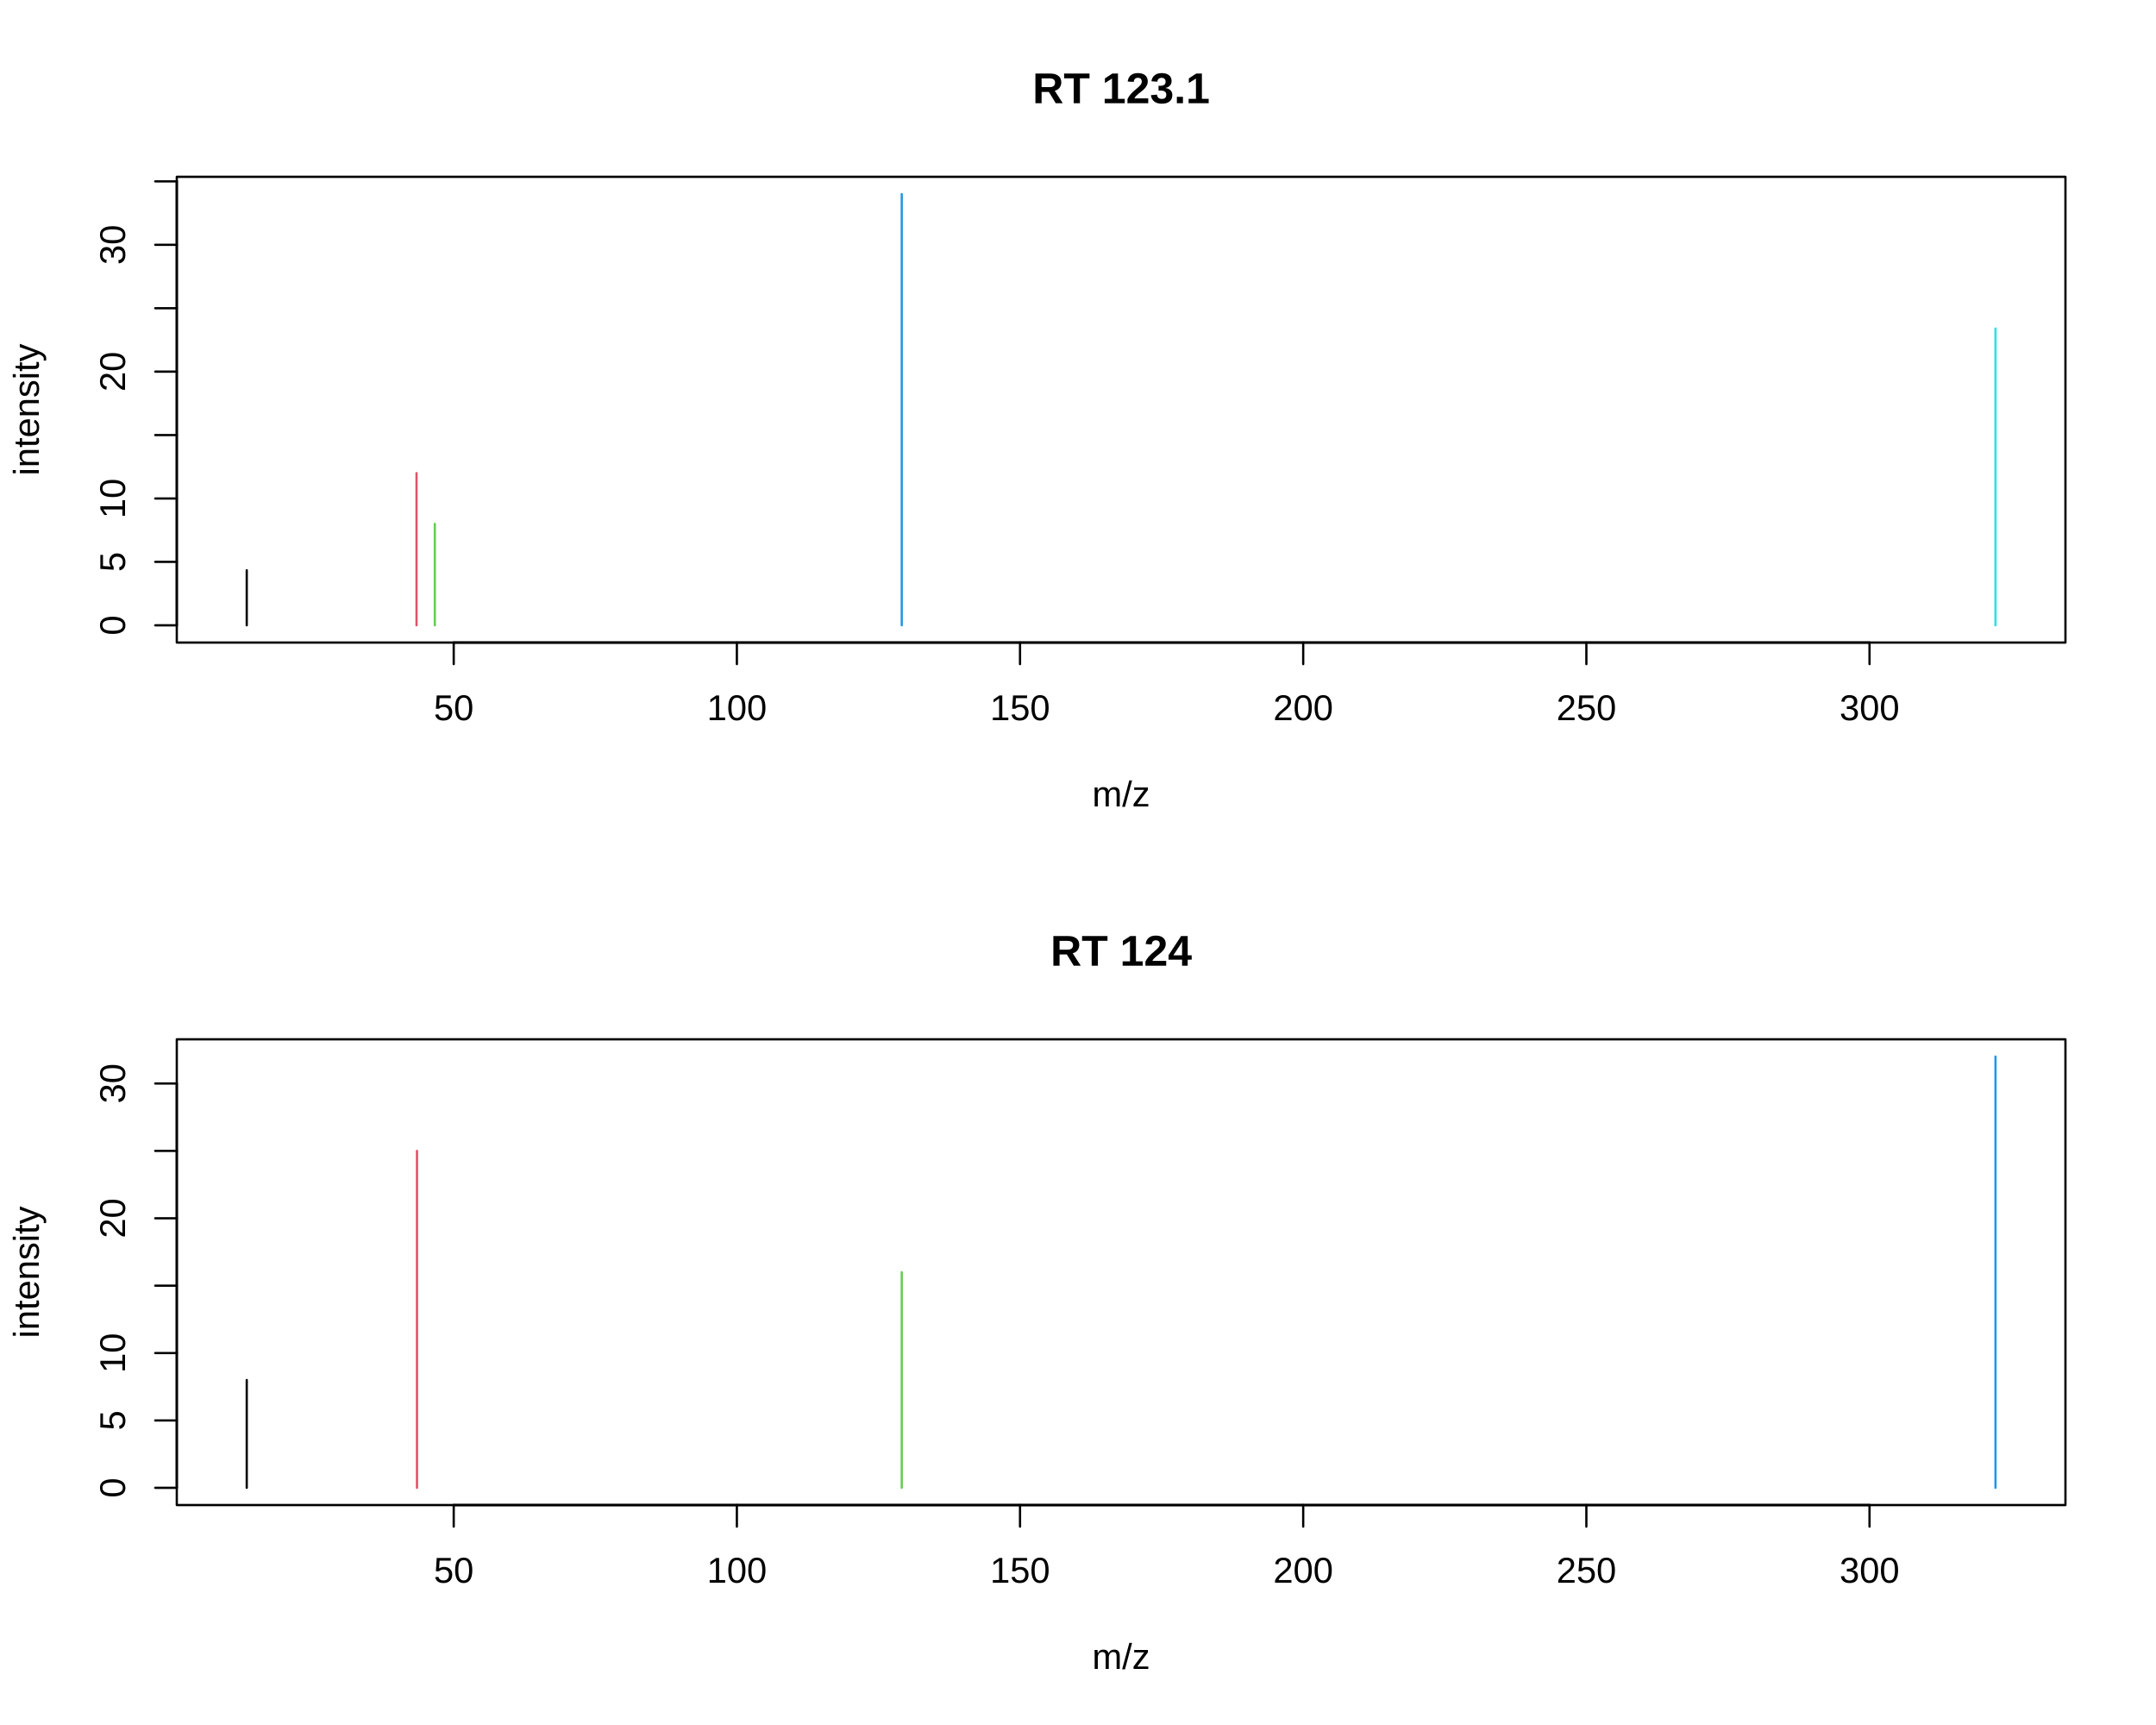
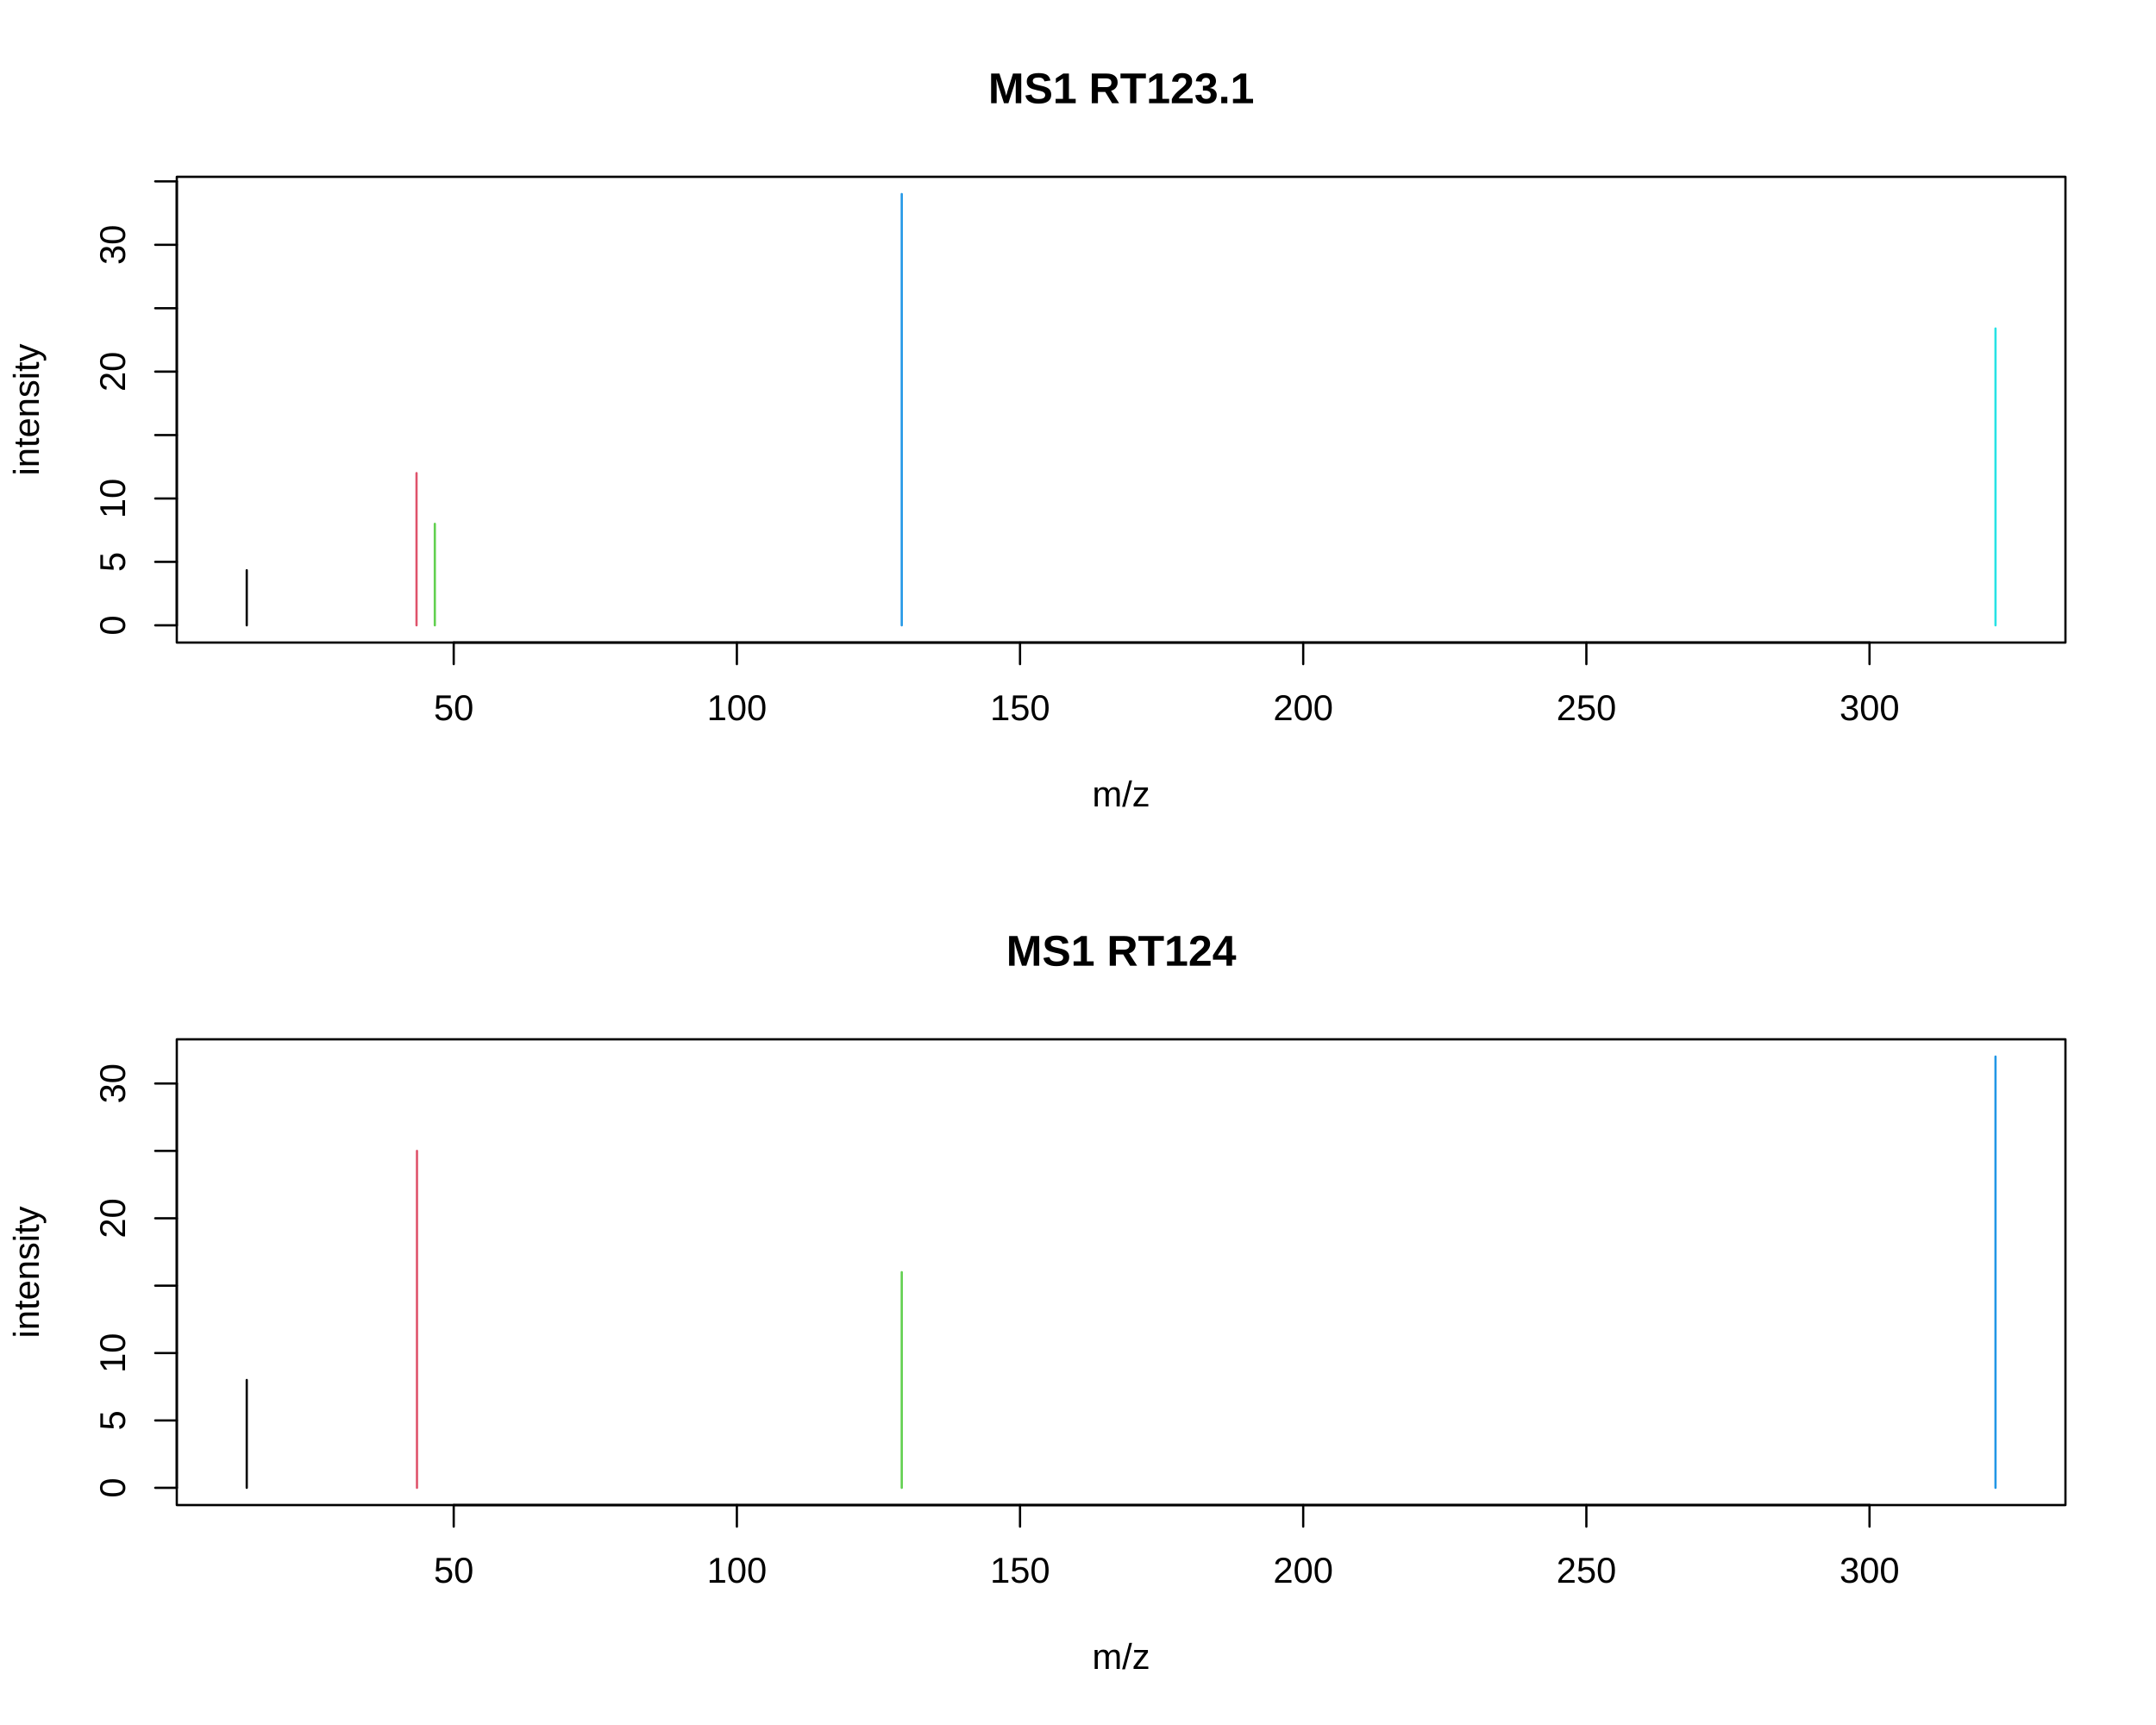
<svg xmlns="http://www.w3.org/2000/svg" viewBox="0 0 720.00 576.00">
  <defs>
    <style type="text/css">
    line, polyline, polygon, path, rect, circle {
      fill: none;
      stroke: #000000;
      stroke-linecap: round;
      stroke-linejoin: round;
      stroke-miterlimit: 10.00;
    }
  </style>
  </defs>
  <rect width="100%" height="100%" style="stroke: none; fill: #FFFFFF;" />
  <line x1="151.52" y1="214.56" x2="624.33" y2="214.56" style="stroke-width: 0.75;" />
  <line x1="151.52" y1="214.56" x2="151.52" y2="221.76" style="stroke-width: 0.75;" />
  <line x1="246.08" y1="214.56" x2="246.08" y2="221.76" style="stroke-width: 0.75;" />
  <line x1="340.64" y1="214.56" x2="340.64" y2="221.76" style="stroke-width: 0.75;" />
  <line x1="435.21" y1="214.56" x2="435.21" y2="221.76" style="stroke-width: 0.75;" />
  <line x1="529.77" y1="214.56" x2="529.77" y2="221.76" style="stroke-width: 0.75;" />
  <line x1="624.33" y1="214.56" x2="624.33" y2="221.76" style="stroke-width: 0.75;" />
  <text x="144.85" y="240.48" style="font-size: 12.00px; font-family: Liberation Sans;" textLength="13.34px" lengthAdjust="spacingAndGlyphs">50</text>
  <text x="236.07" y="240.48" style="font-size: 12.00px; font-family: Liberation Sans;" textLength="20.02px" lengthAdjust="spacingAndGlyphs">100</text>
  <text x="330.64" y="240.48" style="font-size: 12.00px; font-family: Liberation Sans;" textLength="20.02px" lengthAdjust="spacingAndGlyphs">150</text>
  <text x="425.20" y="240.48" style="font-size: 12.00px; font-family: Liberation Sans;" textLength="20.02px" lengthAdjust="spacingAndGlyphs">200</text>
  <text x="519.76" y="240.48" style="font-size: 12.00px; font-family: Liberation Sans;" textLength="20.02px" lengthAdjust="spacingAndGlyphs">250</text>
  <text x="614.32" y="240.48" style="font-size: 12.00px; font-family: Liberation Sans;" textLength="20.02px" lengthAdjust="spacingAndGlyphs">300</text>
  <line x1="59.04" y1="208.80" x2="59.04" y2="60.56" style="stroke-width: 0.75;" />
  <line x1="59.04" y1="208.80" x2="51.84" y2="208.80" style="stroke-width: 0.75;" />
  <line x1="59.04" y1="187.62" x2="51.84" y2="187.62" style="stroke-width: 0.75;" />
  <line x1="59.04" y1="166.45" x2="51.84" y2="166.45" style="stroke-width: 0.75;" />
  <line x1="59.04" y1="145.27" x2="51.84" y2="145.27" style="stroke-width: 0.75;" />
  <line x1="59.04" y1="124.09" x2="51.84" y2="124.09" style="stroke-width: 0.75;" />
  <line x1="59.04" y1="102.92" x2="51.84" y2="102.92" style="stroke-width: 0.75;" />
  <line x1="59.04" y1="81.74" x2="51.84" y2="81.74" style="stroke-width: 0.75;" />
  <line x1="59.04" y1="60.56" x2="51.84" y2="60.56" style="stroke-width: 0.75;" />
  <text transform="translate(41.76,212.14) rotate(-90)" style="font-size: 12.00px; font-family: Liberation Sans;" textLength="6.67px" lengthAdjust="spacingAndGlyphs">0</text>
  <text transform="translate(41.76,190.96) rotate(-90)" style="font-size: 12.00px; font-family: Liberation Sans;" textLength="6.67px" lengthAdjust="spacingAndGlyphs">5</text>
  <text transform="translate(41.76,173.12) rotate(-90)" style="font-size: 12.00px; font-family: Liberation Sans;" textLength="13.34px" lengthAdjust="spacingAndGlyphs">10</text>
  <text transform="translate(41.76,130.77) rotate(-90)" style="font-size: 12.00px; font-family: Liberation Sans;" textLength="13.34px" lengthAdjust="spacingAndGlyphs">20</text>
  <text transform="translate(41.76,88.41) rotate(-90)" style="font-size: 12.00px; font-family: Liberation Sans;" textLength="13.34px" lengthAdjust="spacingAndGlyphs">30</text>
  <polyline points="59.04,214.56 689.76,214.56 689.76,59.04 59.04,59.04 59.04,214.56 " style="stroke-width: 0.75;" />
  <defs>
    <clipPath id="cpMC4wMHw3MjAuMDB8Mjg4LjAwfDAuMDA=">
      <rect x="0.00" y="0.00" width="720.00" height="288.00" />
    </clipPath>
  </defs>
  <g clip-path="url(#cpMC4wMHw3MjAuMDB8Mjg4LjAwfDAuMDA=)">
-     <text x="344.81" y="34.47" style="font-size: 14.40px; font-weight: bold; font-family: Liberation Sans;" textLength="59.19px" lengthAdjust="spacingAndGlyphs">RT 123.1</text>
+     <text x="330.02" y="34.47" style="font-size: 14.40px; font-weight: bold; font-family: Liberation Sans;" textLength="88.77px" lengthAdjust="spacingAndGlyphs">MS1 RT123.1</text>
  </g>
  <g clip-path="url(#cpMC4wMHw3MjAuMDB8Mjg4LjAwfDAuMDA=)">
    <text x="364.74" y="269.28" style="font-size: 12.00px; font-family: Liberation Sans;" textLength="19.33px" lengthAdjust="spacingAndGlyphs">m/z</text>
  </g>
  <g clip-path="url(#cpMC4wMHw3MjAuMDB8Mjg4LjAwfDAuMDA=)">
    <text transform="translate(12.96,158.81) rotate(-90)" style="font-size: 12.00px; font-family: Liberation Sans;" textLength="44.02px" lengthAdjust="spacingAndGlyphs">intensity</text>
  </g>
  <defs>
    <clipPath id="cpNTkuMDR8Njg5Ljc2fDIxNC41Nnw1OS4wNA==">
      <rect x="59.04" y="59.04" width="630.72" height="155.52" />
    </clipPath>
  </defs>
  <line x1="82.40" y1="208.80" x2="82.40" y2="190.41" style="stroke-width: 0.75;" clip-path="url(#cpNTkuMDR8Njg5Ljc2fDIxNC41Nnw1OS4wNA==)" />
  <line x1="139.10" y1="208.80" x2="139.10" y2="157.98" style="stroke-width: 0.75; stroke: #DF536B;" clip-path="url(#cpNTkuMDR8Njg5Ljc2fDIxNC41Nnw1OS4wNA==)" />
  <line x1="145.21" y1="208.80" x2="145.21" y2="174.92" style="stroke-width: 0.75; stroke: #61D04F;" clip-path="url(#cpNTkuMDR8Njg5Ljc2fDIxNC41Nnw1OS4wNA==)" />
  <line x1="301.14" y1="208.80" x2="301.14" y2="64.80" style="stroke-width: 0.75; stroke: #2297E6;" clip-path="url(#cpNTkuMDR8Njg5Ljc2fDIxNC41Nnw1OS4wNA==)" />
  <line x1="666.40" y1="208.80" x2="666.40" y2="109.69" style="stroke-width: 0.75; stroke: #28E2E5;" clip-path="url(#cpNTkuMDR8Njg5Ljc2fDIxNC41Nnw1OS4wNA==)" />
  <defs>
    <clipPath id="cpNTkuMDR8Njg5Ljc2fDUwMi41NnwzNDcuMDQ=">
      <rect x="59.04" y="347.04" width="630.72" height="155.52" />
    </clipPath>
  </defs>
  <defs>
    <clipPath id="cpMC4wMHw3MjAuMDB8NTc2LjAwfDAuMDA=">
      <rect x="0.00" y="0.00" width="720.00" height="576.00" />
    </clipPath>
  </defs>
  <line x1="151.52" y1="502.56" x2="624.33" y2="502.56" style="stroke-width: 0.75;" clip-path="url(#cpMC4wMHw3MjAuMDB8NTc2LjAwfDAuMDA=)" />
  <line x1="151.52" y1="502.56" x2="151.52" y2="509.76" style="stroke-width: 0.75;" clip-path="url(#cpMC4wMHw3MjAuMDB8NTc2LjAwfDAuMDA=)" />
  <line x1="246.08" y1="502.56" x2="246.08" y2="509.76" style="stroke-width: 0.75;" clip-path="url(#cpMC4wMHw3MjAuMDB8NTc2LjAwfDAuMDA=)" />
  <line x1="340.64" y1="502.56" x2="340.64" y2="509.76" style="stroke-width: 0.75;" clip-path="url(#cpMC4wMHw3MjAuMDB8NTc2LjAwfDAuMDA=)" />
  <line x1="435.21" y1="502.56" x2="435.21" y2="509.76" style="stroke-width: 0.75;" clip-path="url(#cpMC4wMHw3MjAuMDB8NTc2LjAwfDAuMDA=)" />
  <line x1="529.77" y1="502.56" x2="529.77" y2="509.76" style="stroke-width: 0.75;" clip-path="url(#cpMC4wMHw3MjAuMDB8NTc2LjAwfDAuMDA=)" />
  <line x1="624.33" y1="502.56" x2="624.33" y2="509.76" style="stroke-width: 0.75;" clip-path="url(#cpMC4wMHw3MjAuMDB8NTc2LjAwfDAuMDA=)" />
  <g clip-path="url(#cpMC4wMHw3MjAuMDB8NTc2LjAwfDAuMDA=)">
    <text x="144.85" y="528.48" style="font-size: 12.00px; font-family: Liberation Sans;" textLength="13.34px" lengthAdjust="spacingAndGlyphs">50</text>
  </g>
  <g clip-path="url(#cpMC4wMHw3MjAuMDB8NTc2LjAwfDAuMDA=)">
    <text x="236.07" y="528.48" style="font-size: 12.00px; font-family: Liberation Sans;" textLength="20.02px" lengthAdjust="spacingAndGlyphs">100</text>
  </g>
  <g clip-path="url(#cpMC4wMHw3MjAuMDB8NTc2LjAwfDAuMDA=)">
    <text x="330.64" y="528.48" style="font-size: 12.00px; font-family: Liberation Sans;" textLength="20.02px" lengthAdjust="spacingAndGlyphs">150</text>
  </g>
  <g clip-path="url(#cpMC4wMHw3MjAuMDB8NTc2LjAwfDAuMDA=)">
    <text x="425.20" y="528.48" style="font-size: 12.00px; font-family: Liberation Sans;" textLength="20.02px" lengthAdjust="spacingAndGlyphs">200</text>
  </g>
  <g clip-path="url(#cpMC4wMHw3MjAuMDB8NTc2LjAwfDAuMDA=)">
    <text x="519.76" y="528.48" style="font-size: 12.00px; font-family: Liberation Sans;" textLength="20.02px" lengthAdjust="spacingAndGlyphs">250</text>
  </g>
  <g clip-path="url(#cpMC4wMHw3MjAuMDB8NTc2LjAwfDAuMDA=)">
    <text x="614.32" y="528.48" style="font-size: 12.00px; font-family: Liberation Sans;" textLength="20.02px" lengthAdjust="spacingAndGlyphs">300</text>
  </g>
  <line x1="59.04" y1="496.80" x2="59.04" y2="361.80" style="stroke-width: 0.75;" clip-path="url(#cpMC4wMHw3MjAuMDB8NTc2LjAwfDAuMDA=)" />
  <line x1="59.04" y1="496.80" x2="51.84" y2="496.80" style="stroke-width: 0.75;" clip-path="url(#cpMC4wMHw3MjAuMDB8NTc2LjAwfDAuMDA=)" />
  <line x1="59.04" y1="474.30" x2="51.84" y2="474.30" style="stroke-width: 0.75;" clip-path="url(#cpMC4wMHw3MjAuMDB8NTc2LjAwfDAuMDA=)" />
  <line x1="59.04" y1="451.80" x2="51.84" y2="451.80" style="stroke-width: 0.75;" clip-path="url(#cpMC4wMHw3MjAuMDB8NTc2LjAwfDAuMDA=)" />
  <line x1="59.04" y1="429.30" x2="51.84" y2="429.30" style="stroke-width: 0.75;" clip-path="url(#cpMC4wMHw3MjAuMDB8NTc2LjAwfDAuMDA=)" />
  <line x1="59.04" y1="406.80" x2="51.84" y2="406.80" style="stroke-width: 0.75;" clip-path="url(#cpMC4wMHw3MjAuMDB8NTc2LjAwfDAuMDA=)" />
  <line x1="59.04" y1="384.30" x2="51.84" y2="384.30" style="stroke-width: 0.75;" clip-path="url(#cpMC4wMHw3MjAuMDB8NTc2LjAwfDAuMDA=)" />
  <line x1="59.04" y1="361.80" x2="51.84" y2="361.80" style="stroke-width: 0.75;" clip-path="url(#cpMC4wMHw3MjAuMDB8NTc2LjAwfDAuMDA=)" />
  <g clip-path="url(#cpMC4wMHw3MjAuMDB8NTc2LjAwfDAuMDA=)">
    <text transform="translate(41.76,500.14) rotate(-90)" style="font-size: 12.00px; font-family: Liberation Sans;" textLength="6.67px" lengthAdjust="spacingAndGlyphs">0</text>
  </g>
  <g clip-path="url(#cpMC4wMHw3MjAuMDB8NTc2LjAwfDAuMDA=)">
    <text transform="translate(41.76,477.64) rotate(-90)" style="font-size: 12.00px; font-family: Liberation Sans;" textLength="6.67px" lengthAdjust="spacingAndGlyphs">5</text>
  </g>
  <g clip-path="url(#cpMC4wMHw3MjAuMDB8NTc2LjAwfDAuMDA=)">
    <text transform="translate(41.76,458.47) rotate(-90)" style="font-size: 12.00px; font-family: Liberation Sans;" textLength="13.34px" lengthAdjust="spacingAndGlyphs">10</text>
  </g>
  <g clip-path="url(#cpMC4wMHw3MjAuMDB8NTc2LjAwfDAuMDA=)">
    <text transform="translate(41.76,413.47) rotate(-90)" style="font-size: 12.00px; font-family: Liberation Sans;" textLength="13.34px" lengthAdjust="spacingAndGlyphs">20</text>
  </g>
  <g clip-path="url(#cpMC4wMHw3MjAuMDB8NTc2LjAwfDAuMDA=)">
    <text transform="translate(41.76,368.47) rotate(-90)" style="font-size: 12.00px; font-family: Liberation Sans;" textLength="13.34px" lengthAdjust="spacingAndGlyphs">30</text>
  </g>
  <polyline points="59.04,502.56 689.76,502.56 689.76,347.04 59.04,347.04 59.04,502.56 " style="stroke-width: 0.75;" clip-path="url(#cpMC4wMHw3MjAuMDB8NTc2LjAwfDAuMDA=)" />
  <defs>
    <clipPath id="cpMC4wMHw3MjAuMDB8NTc2LjAwfDI4OC4wMA==">
      <rect x="0.00" y="288.00" width="720.00" height="288.00" />
    </clipPath>
  </defs>
  <g clip-path="url(#cpMC4wMHw3MjAuMDB8NTc2LjAwfDI4OC4wMA==)">
-     <text x="350.81" y="322.47" style="font-size: 14.40px; font-weight: bold; font-family: Liberation Sans;" textLength="47.19px" lengthAdjust="spacingAndGlyphs">RT 124</text>
+     <text x="336.02" y="322.47" style="font-size: 14.40px; font-weight: bold; font-family: Liberation Sans;" textLength="76.77px" lengthAdjust="spacingAndGlyphs">MS1 RT124</text>
  </g>
  <g clip-path="url(#cpMC4wMHw3MjAuMDB8NTc2LjAwfDI4OC4wMA==)">
    <text x="364.74" y="557.28" style="font-size: 12.00px; font-family: Liberation Sans;" textLength="19.33px" lengthAdjust="spacingAndGlyphs">m/z</text>
  </g>
  <g clip-path="url(#cpMC4wMHw3MjAuMDB8NTc2LjAwfDI4OC4wMA==)">
    <text transform="translate(12.96,446.81) rotate(-90)" style="font-size: 12.00px; font-family: Liberation Sans;" textLength="44.02px" lengthAdjust="spacingAndGlyphs">intensity</text>
  </g>
  <defs>
    <clipPath id="cpNTkuMDR8Njg5Ljc2fDUwMi41NnwzNDcuMDQ=">
      <rect x="59.04" y="347.04" width="630.72" height="155.52" />
    </clipPath>
  </defs>
  <line x1="82.40" y1="496.80" x2="82.40" y2="460.80" style="stroke-width: 0.75;" clip-path="url(#cpNTkuMDR8Njg5Ljc2fDUwMi41NnwzNDcuMDQ=)" />
  <line x1="139.25" y1="496.80" x2="139.25" y2="384.30" style="stroke-width: 0.75; stroke: #DF536B;" clip-path="url(#cpNTkuMDR8Njg5Ljc2fDUwMi41NnwzNDcuMDQ=)" />
  <line x1="301.14" y1="496.80" x2="301.14" y2="424.80" style="stroke-width: 0.75; stroke: #61D04F;" clip-path="url(#cpNTkuMDR8Njg5Ljc2fDUwMi41NnwzNDcuMDQ=)" />
  <line x1="666.40" y1="496.80" x2="666.40" y2="352.80" style="stroke-width: 0.75; stroke: #2297E6;" clip-path="url(#cpNTkuMDR8Njg5Ljc2fDUwMi41NnwzNDcuMDQ=)" />
</svg>
